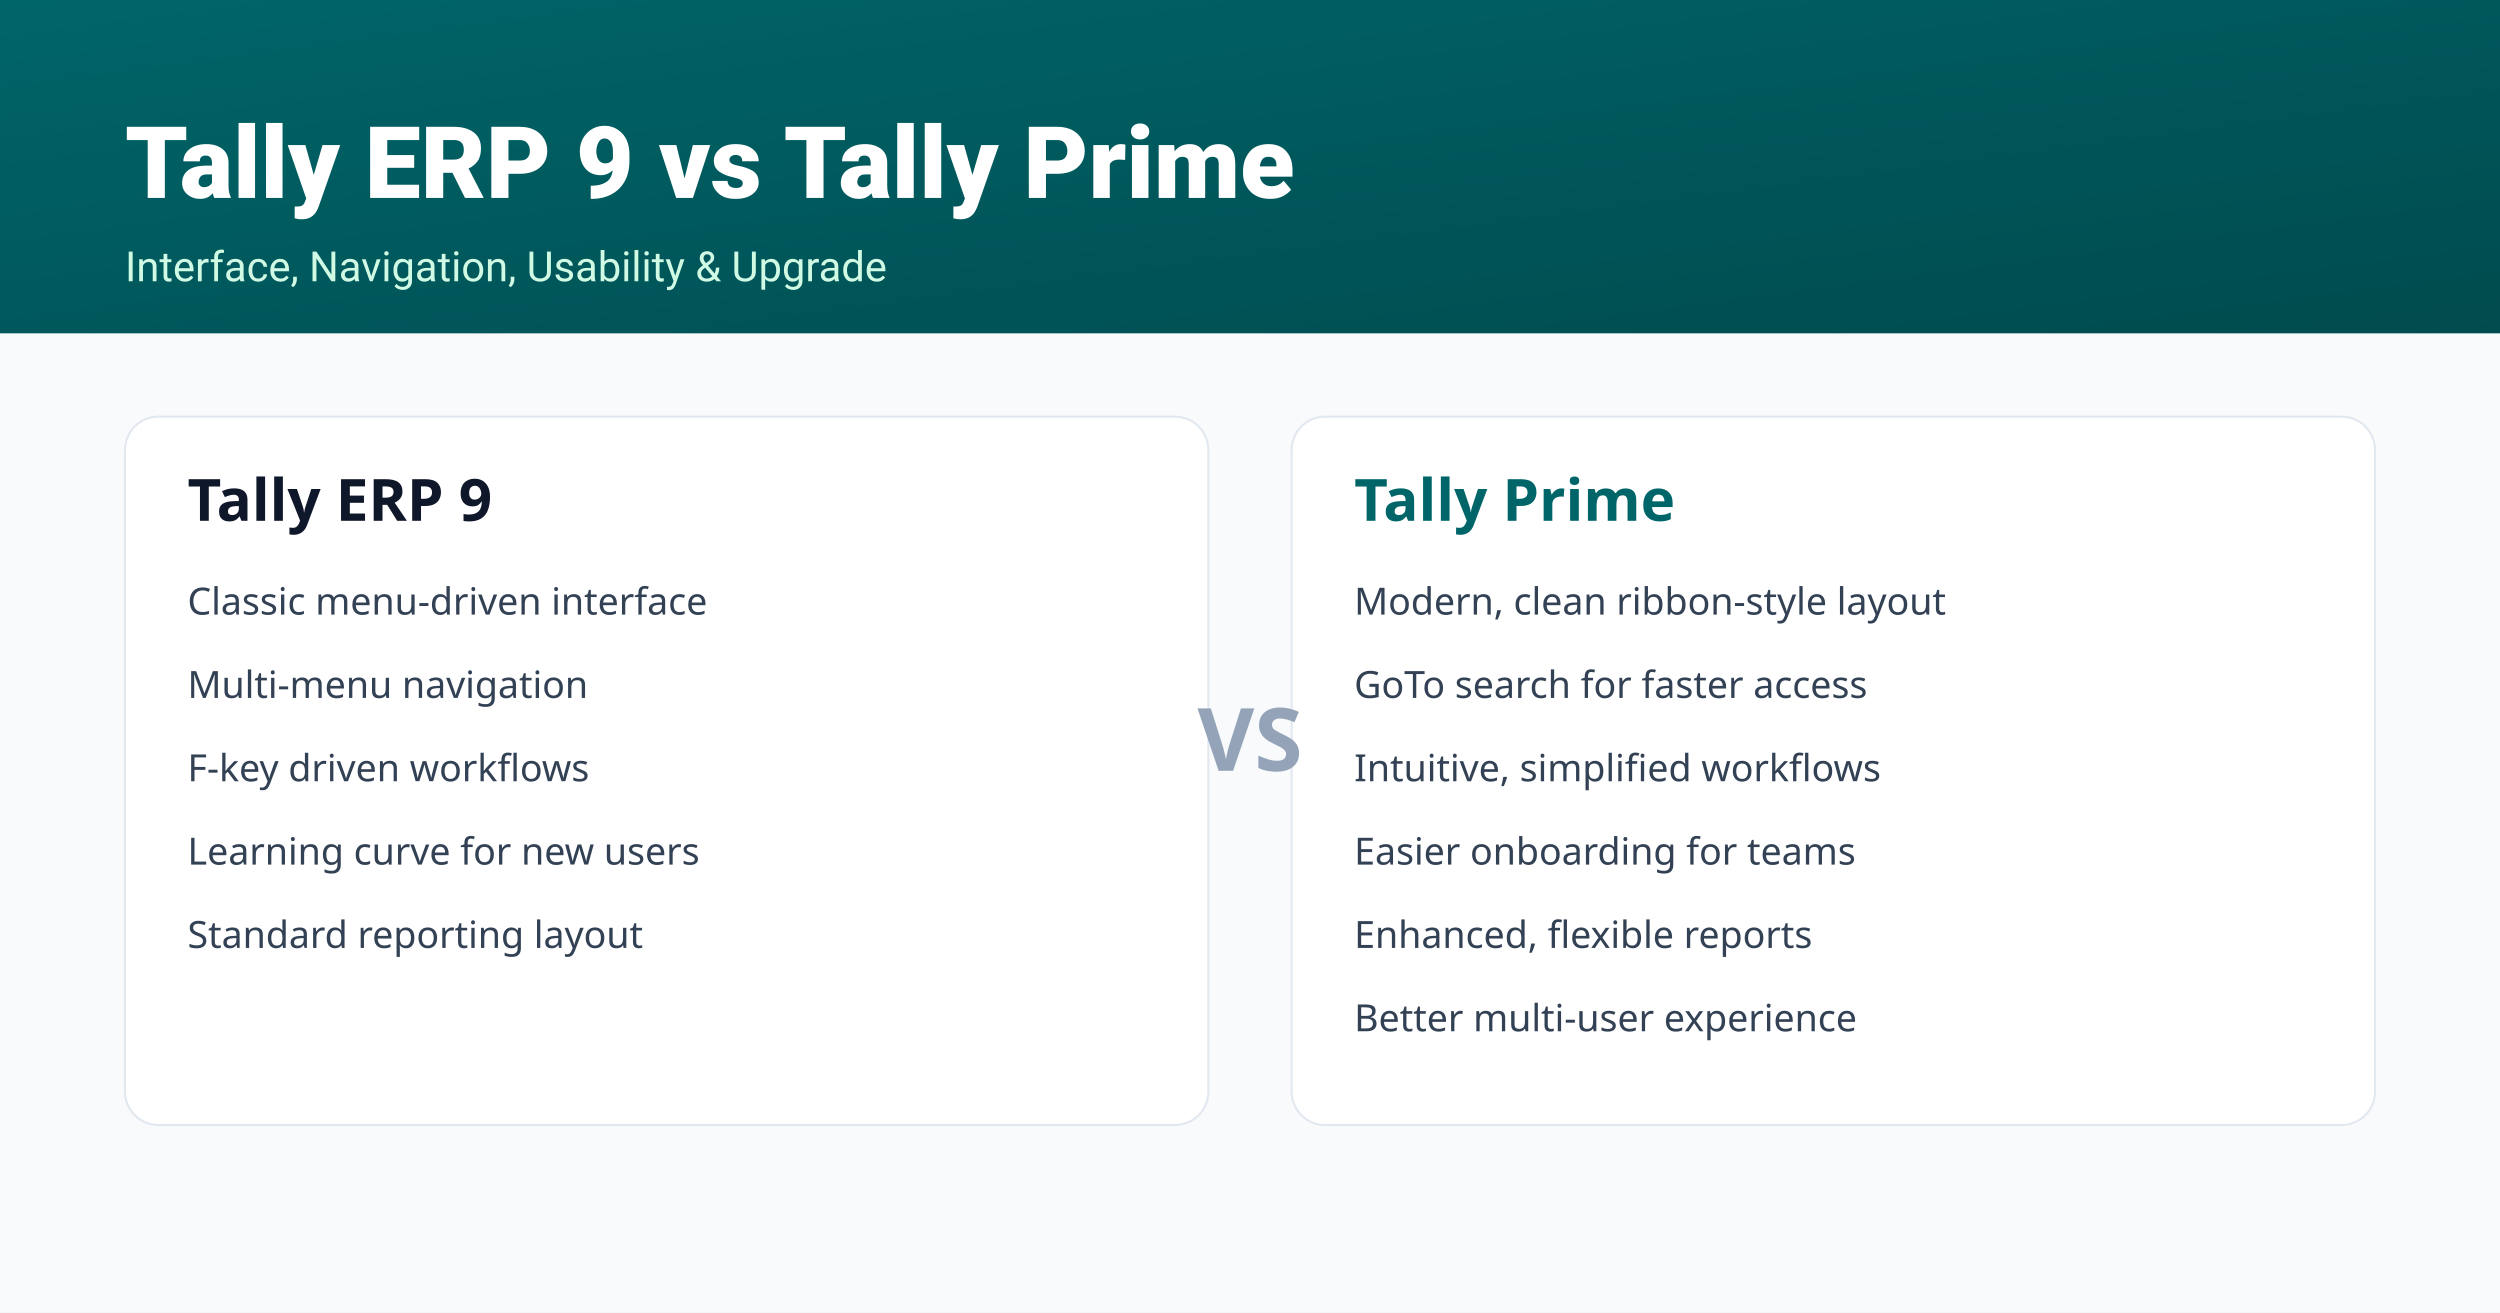
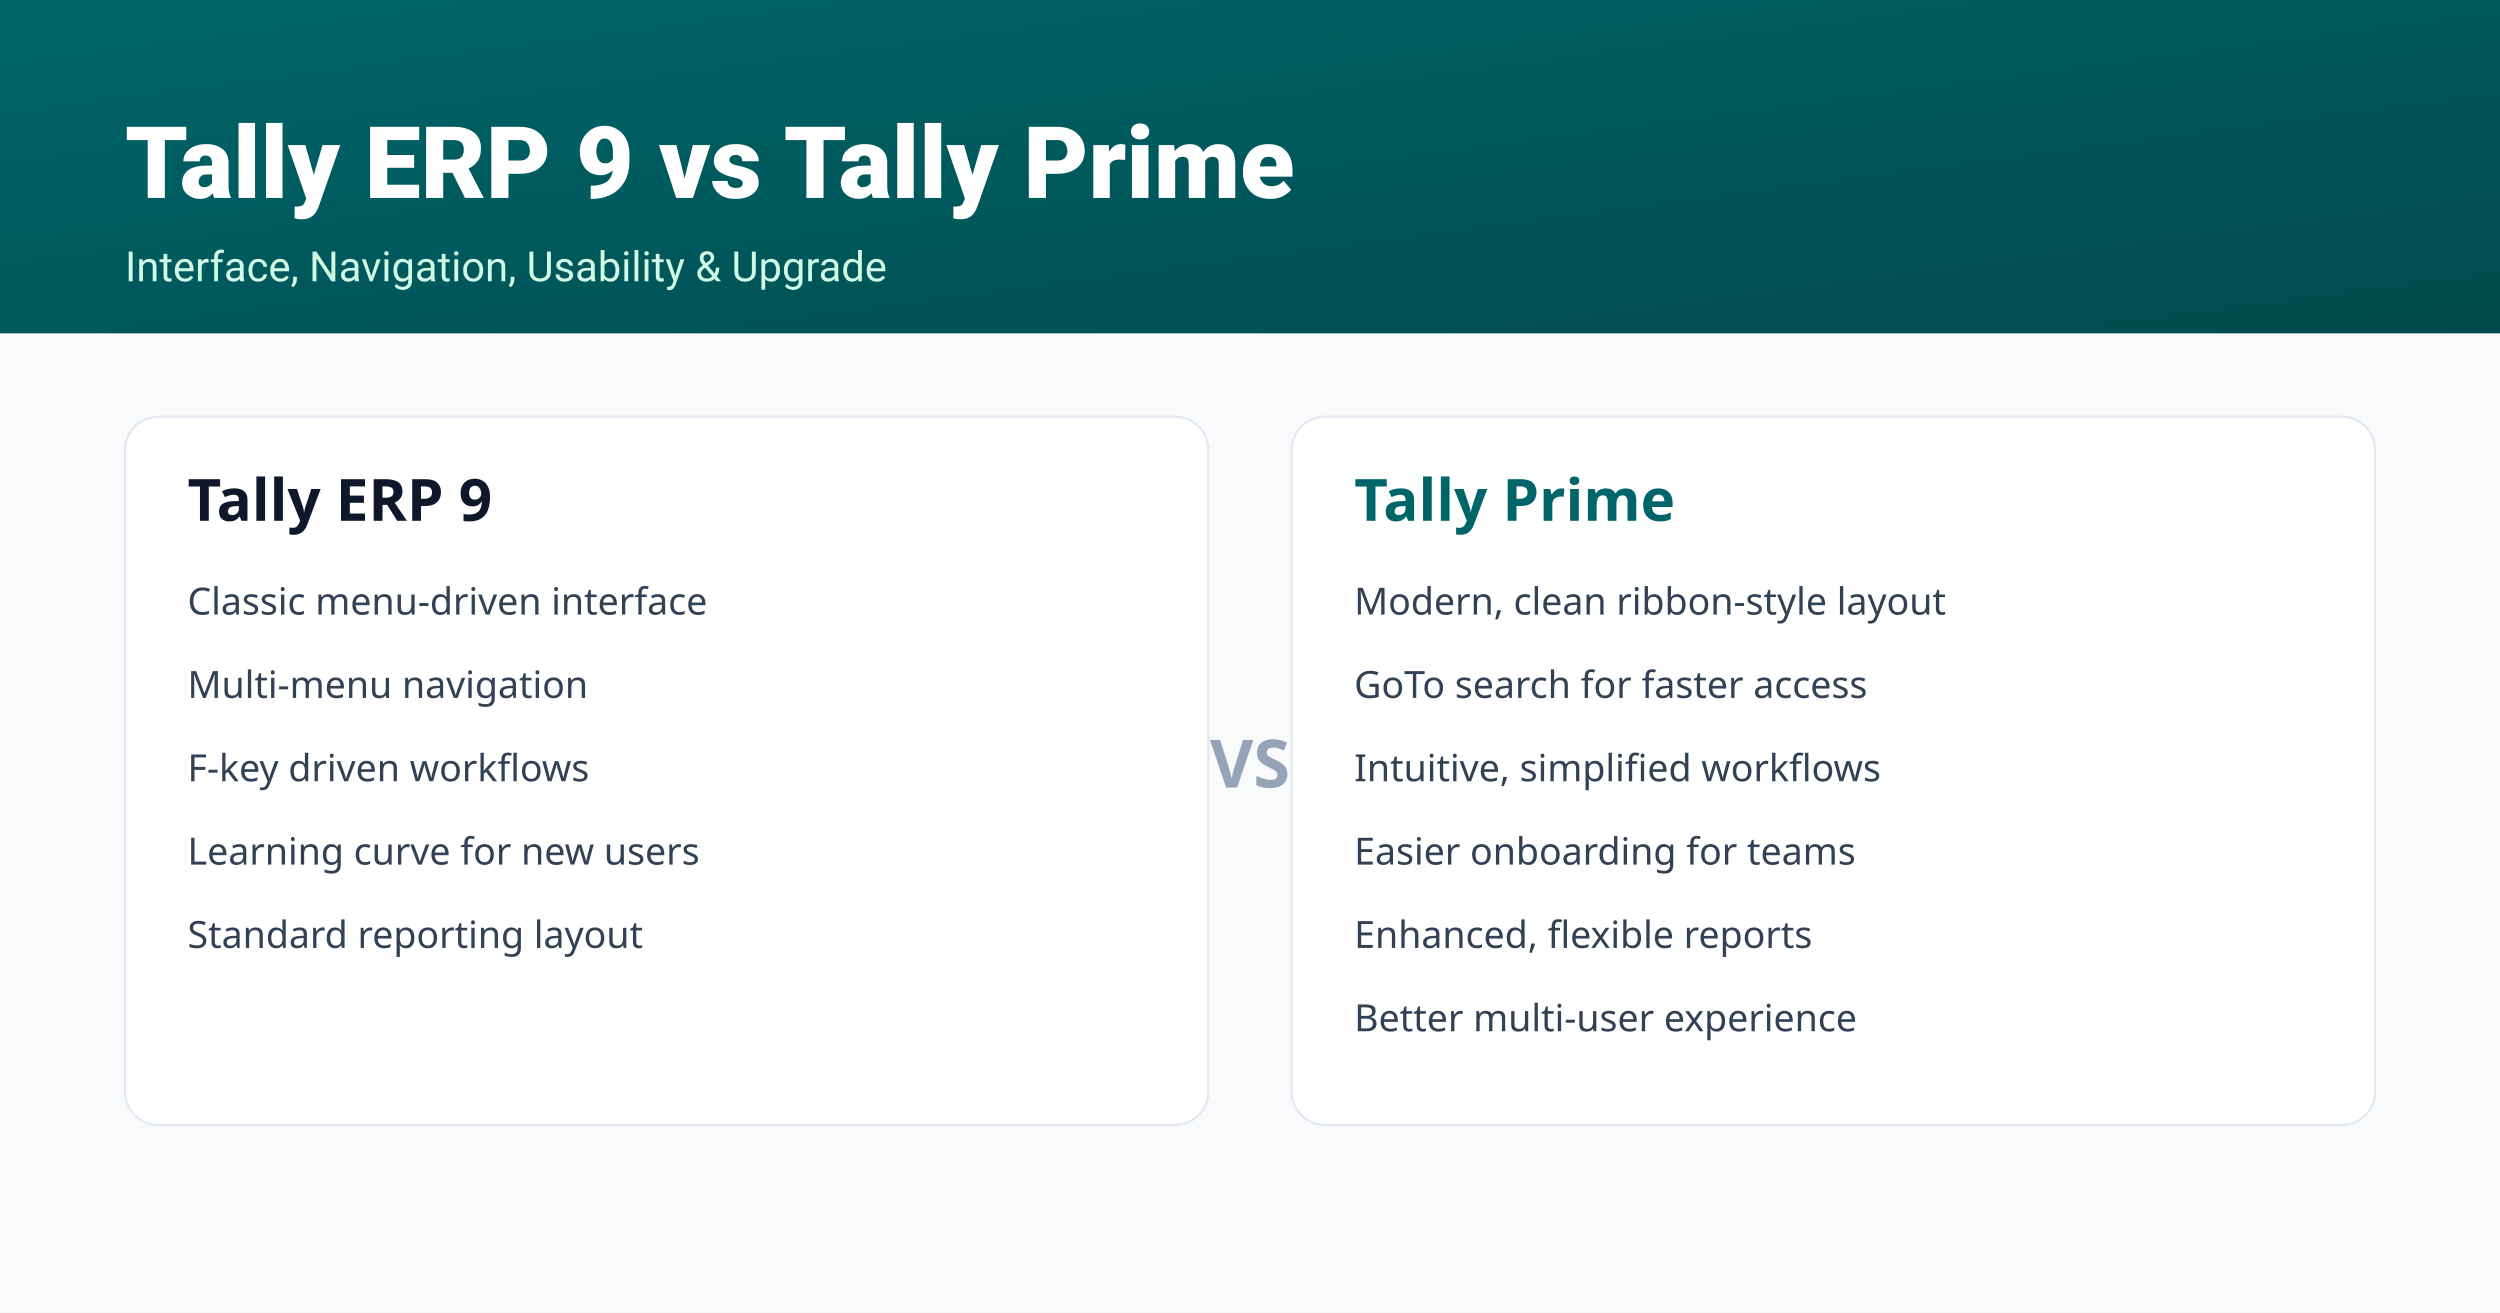
<svg xmlns="http://www.w3.org/2000/svg" width="1200" height="630" viewBox="0 0 1200 630" role="img" aria-label="Tally ERP 9 vs Tally Prime comparison">
  <defs>
    <linearGradient id="g" x1="0" y1="0" x2="1" y2="1">
      <stop offset="0%" stop-color="#006569" />
      <stop offset="100%" stop-color="#004b4e" />
    </linearGradient>
  </defs>
  <rect width="1200" height="630" fill="#f8fafc" />
  <rect width="1200" height="160" fill="url(#g)" />
  <text x="60" y="95" font-size="48" fill="#fff" font-weight="800" font-family="system-ui,-apple-system,BlinkMacSystemFont,Segoe UI,Roboto">Tally ERP 9 vs Tally Prime</text>
  <text x="60" y="135" font-size="20" fill="#d1fae5" font-family="system-ui,-apple-system,BlinkMacSystemFont,Segoe UI,Roboto">Interface, Navigation, Usability &amp; Upgrade</text>
  <g transform="translate(60,200)">
    <rect width="520" height="340" rx="16" fill="#fff" stroke="#e2e8f0" />
    <text x="30" y="50" font-size="28" font-weight="800" fill="#0f172a" font-family="system-ui">Tally ERP 9</text>
    <text x="30" y="95" font-size="18" fill="#334155" font-family="system-ui">Classic menu-driven interface</text>
    <text x="30" y="135" font-size="18" fill="#334155" font-family="system-ui">Multi-menu navigation</text>
    <text x="30" y="175" font-size="18" fill="#334155" font-family="system-ui">F-key driven workflows</text>
    <text x="30" y="215" font-size="18" fill="#334155" font-family="system-ui">Learning curve for new users</text>
    <text x="30" y="255" font-size="18" fill="#334155" font-family="system-ui">Standard reporting layout</text>
  </g>
  <g transform="translate(620,200)">
    <rect width="520" height="340" rx="16" fill="#fff" stroke="#e2e8f0" />
    <text x="30" y="50" font-size="28" font-weight="800" fill="#006569" font-family="system-ui">Tally Prime</text>
    <text x="30" y="95" font-size="18" fill="#334155" font-family="system-ui">Modern, clean ribbon-style layout</text>
    <text x="30" y="135" font-size="18" fill="#334155" font-family="system-ui">GoTo search for faster access</text>
    <text x="30" y="175" font-size="18" fill="#334155" font-family="system-ui">Intuitive, simplified workflows</text>
    <text x="30" y="215" font-size="18" fill="#334155" font-family="system-ui">Easier onboarding for teams</text>
    <text x="30" y="255" font-size="18" fill="#334155" font-family="system-ui">Enhanced, flexible reports</text>
    <text x="30" y="295" font-size="18" fill="#334155" font-family="system-ui">Better multi-user experience</text>
  </g>
-   <text x="600" y="370" font-size="42" fill="#94a3b8" text-anchor="middle" font-weight="800" font-family="system-ui">VS</text>
+   <text x="600" y="378" font-size="32" fill="#94a3b8" text-anchor="middle" font-weight="800" font-family="system-ui">VS</text>
</svg>
